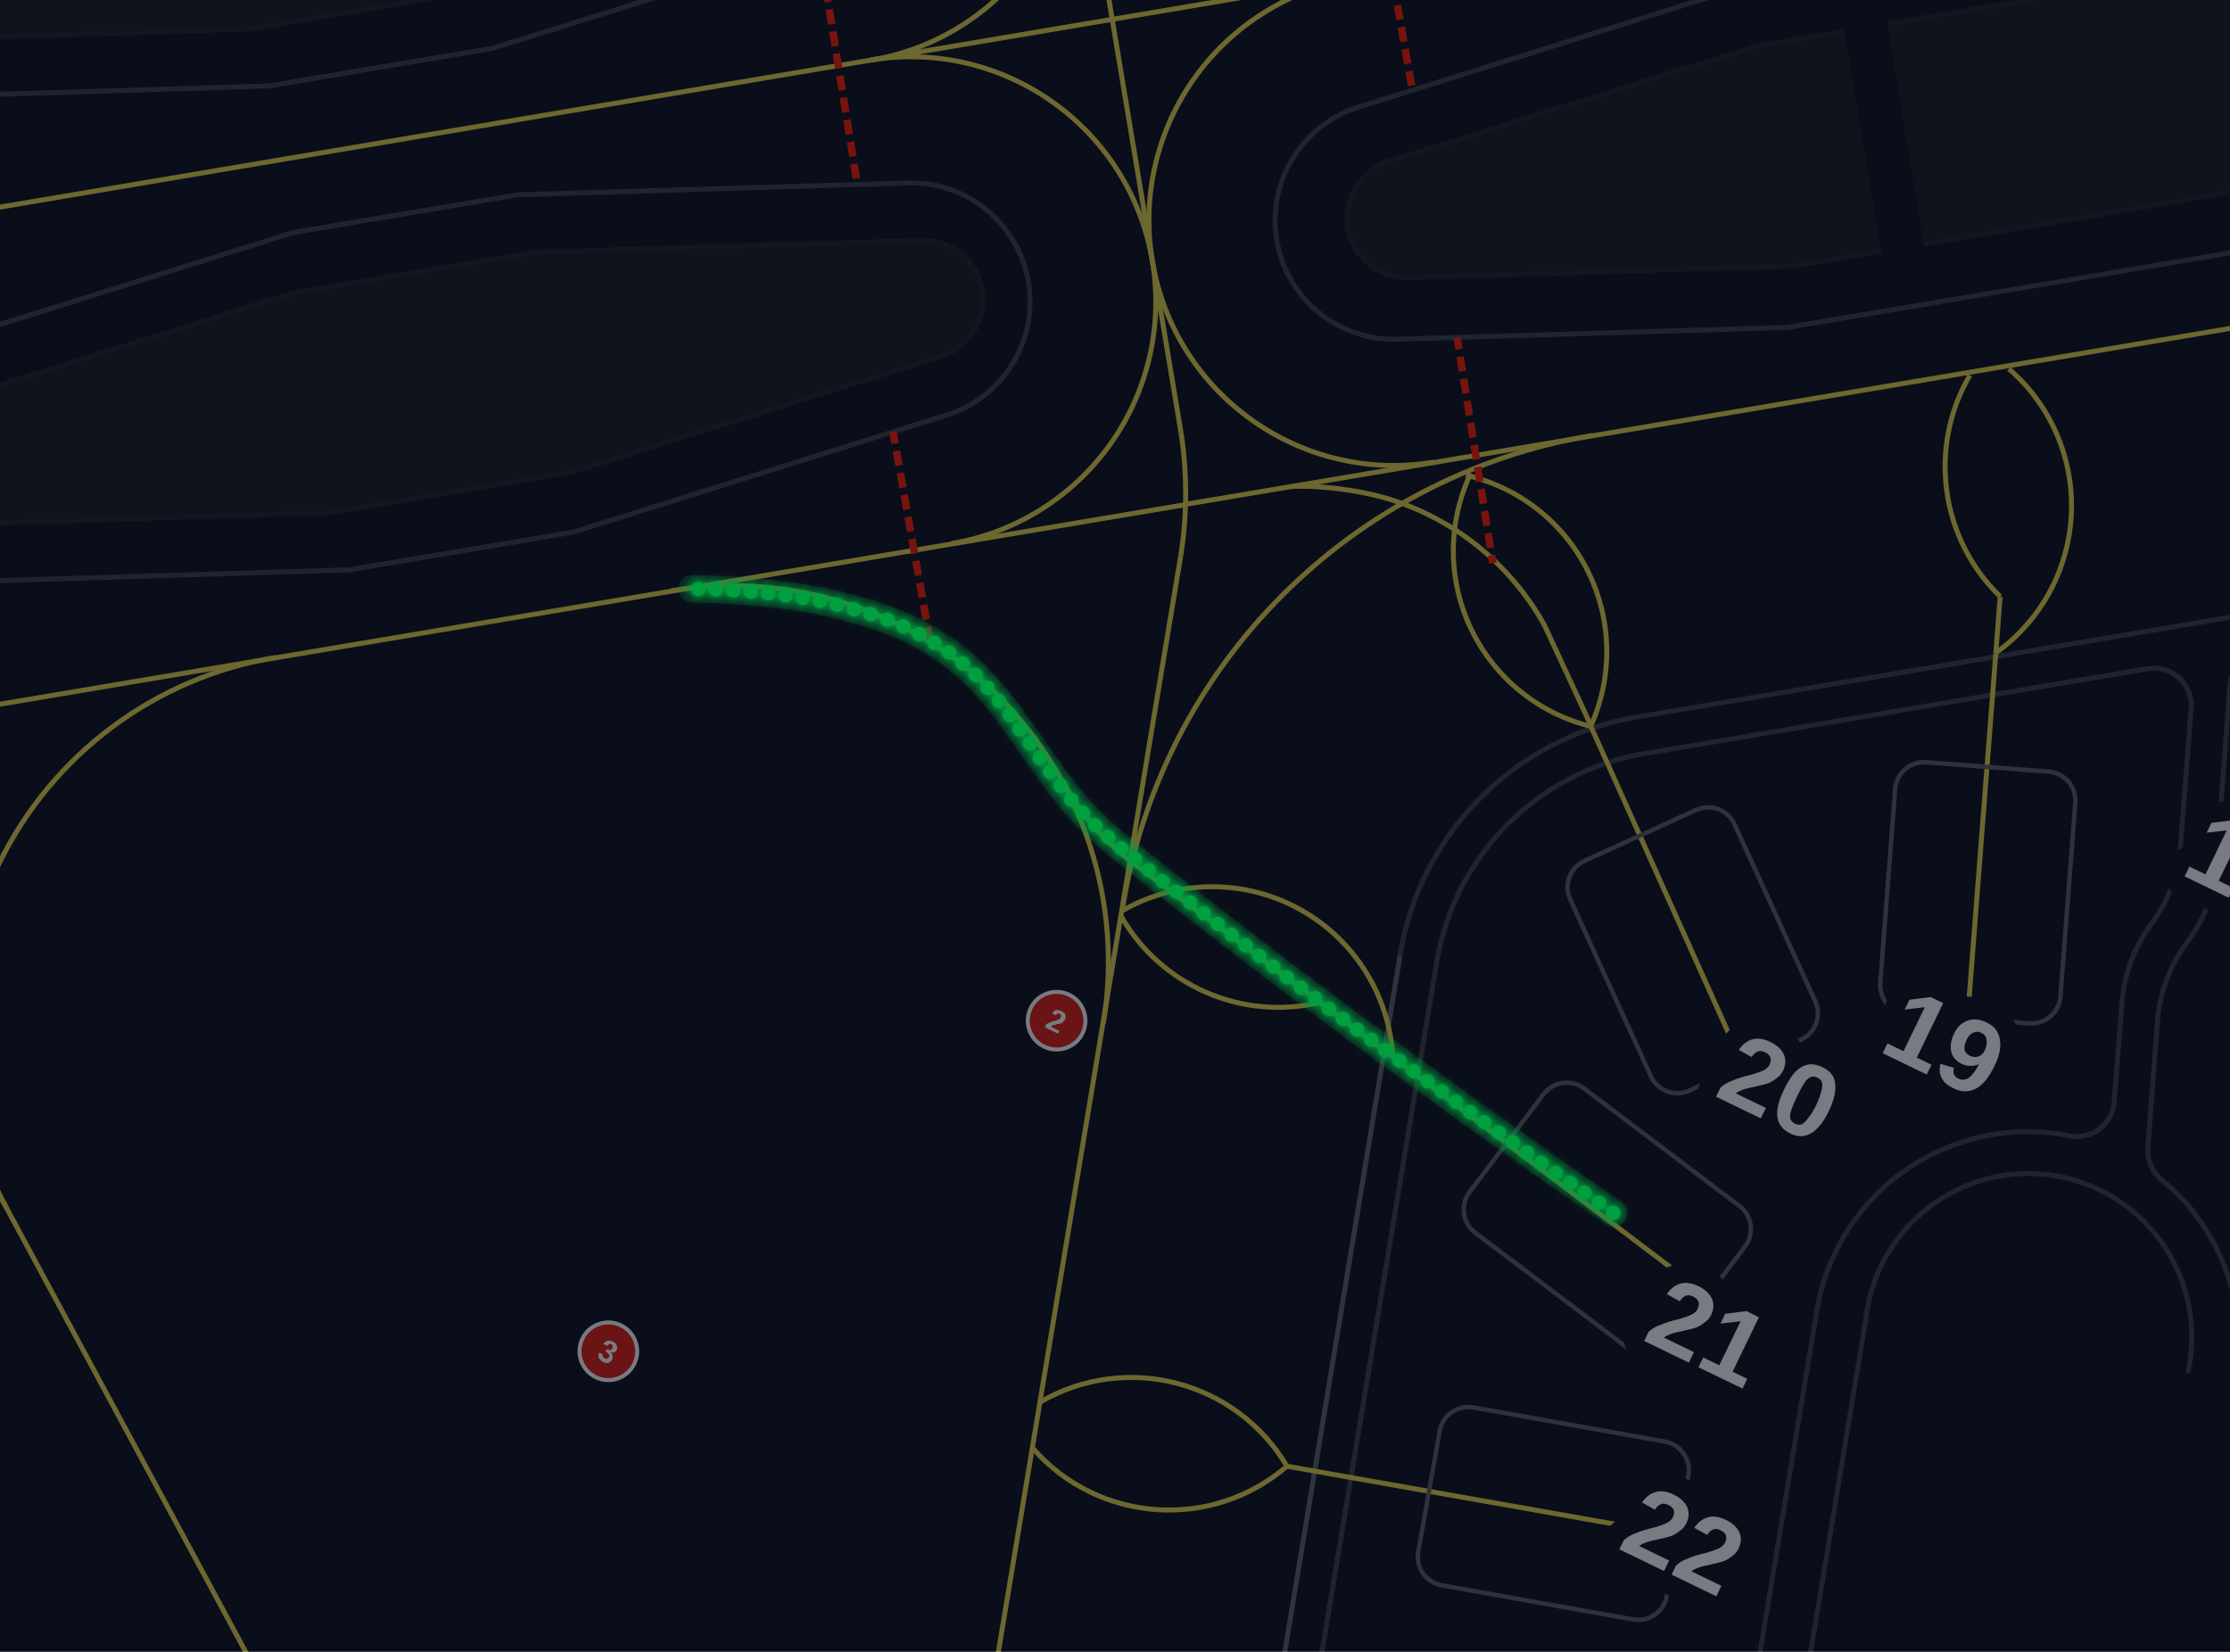
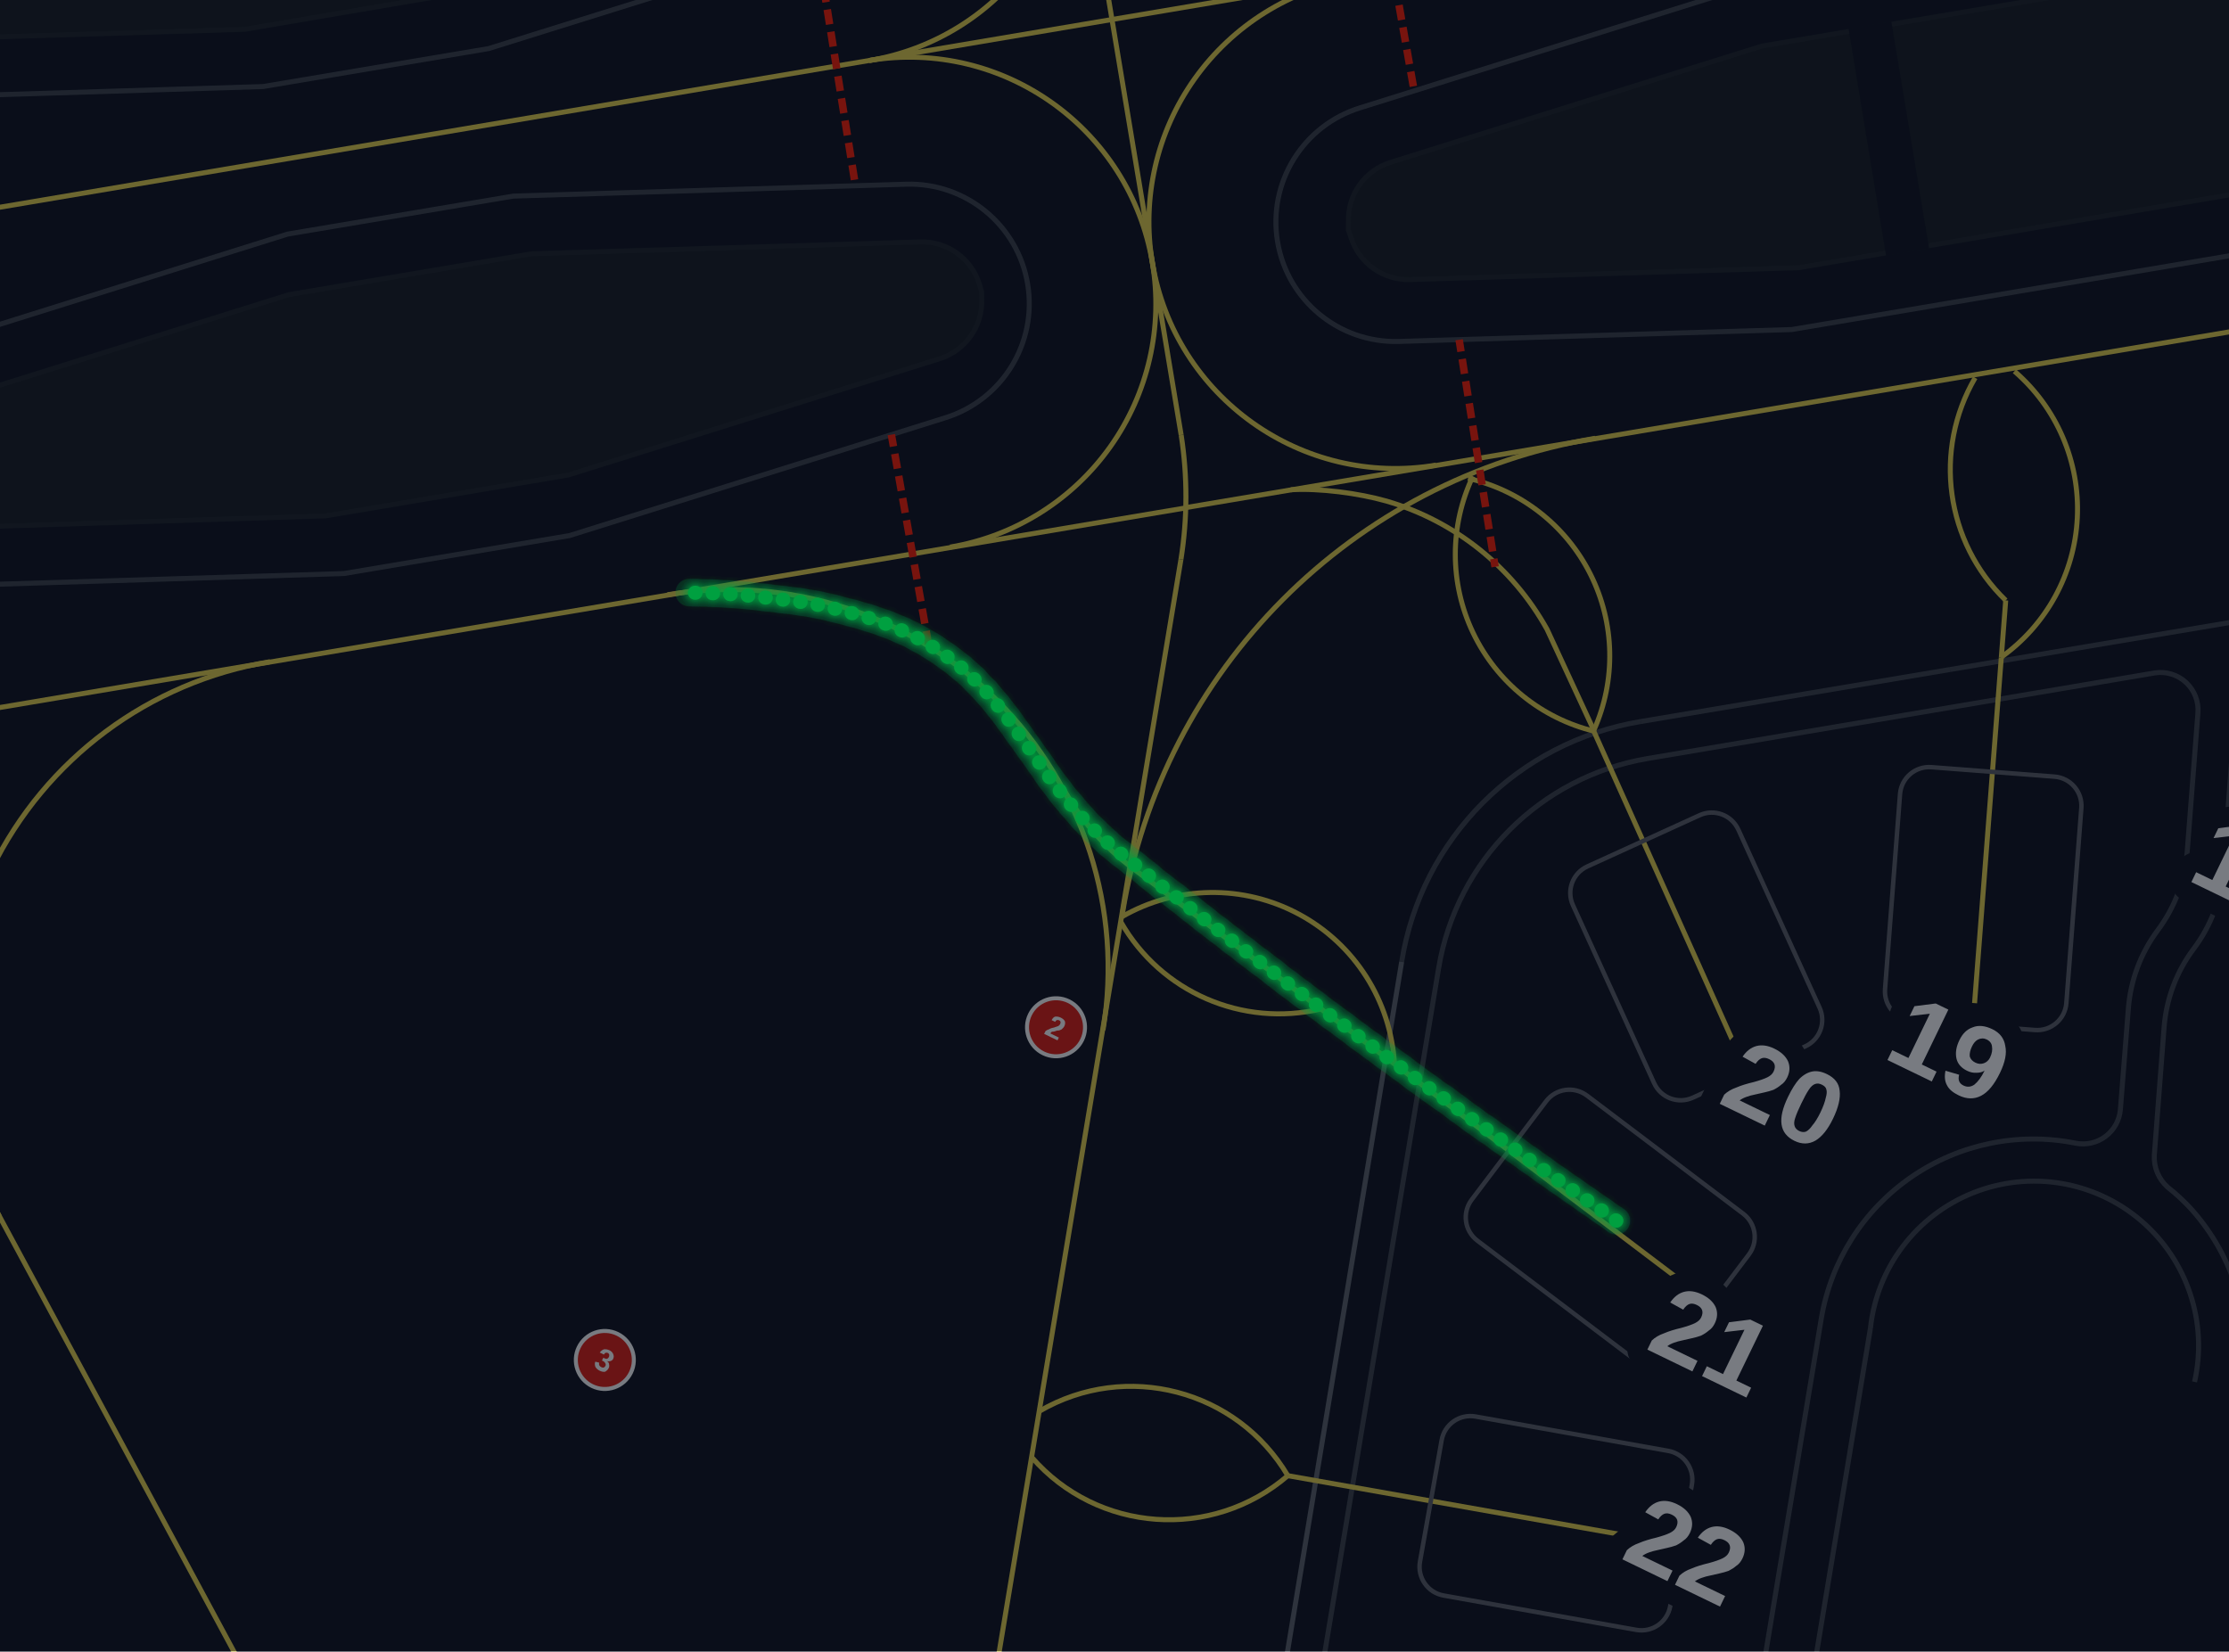
- <svg xmlns="http://www.w3.org/2000/svg" viewBox="798.80 874.49 44.88 33.24">
+ <svg xmlns="http://www.w3.org/2000/svg" viewBox="798.95 874.43 44.57 33.02">
  <defs>
    <filter id="gl" x="-30%" y="-30%" width="160%" height="160%">
      <feGaussianBlur stdDeviation="0.10" result="b" />
      <feMerge>
        <feMergeNode in="b" />
        <feMergeNode in="b" />
        <feMergeNode in="SourceGraphic" />
      </feMerge>
    </filter>
  </defs>
-   <rect x="798.80" y="874.49" width="44.88" height="33.24" fill="#0a0e1a" />
-   <g opacity="0.45" transform="rotate(25.84 826.030 894.117)">
+   <rect x="798.95" y="874.43" width="44.57" height="33.02" fill="#0a0e1a" />
+   <g opacity="0.45" transform="rotate(25.84 826.159 894.089)">
    <g id="bgG">
      <defs id="defs40143">
        <clipPath id="clipPath24" clipPathUnits="userSpaceOnUse" />
      </defs>
      <path id="rect1" fill="#0a0e1a" d="M0 0h2000v1380H0Z" style="display:inline;fill:#0a0e1a" />
      <g id="layer-runways" style="display:inline">
        <path id="polygon37508" d="m713.23 578.82 215.79 305.19-4.87 3.46-215.79-305.19z" data-class="pavement-runway" data-length-m="3750" data-runway="15R/33L" data-threshold-dxf="2047.431,3366.238 5797.431,3366.238" data-threshold-wgs84="37.4817860,126.4363272 37.4542217,126.4608470" style="stroke:none;fill:#111927;fill-opacity:.51" />
      </g>
      <g id="layer-green" style="display:inline">
        <path id="path37177" d="m807.47 891.85-4.01 2.85-6.89 3.61a1.2 1.2 0 0 1-1.43-.25l-.11-.12-.07-.14a1.2 1.2 0 0 1 .24-1.43l5.67-5.33 4.01-2.85 6.89-3.6a1.2 1.2 0 0 1 1.43.24l.11.12.07.14a1.2 1.2 0 0 1-.24 1.43z" data-class="green-zone" data-dxf-bulges="0.0000 0.0000 -0.3365 0.0000 0.0000 -0.3365 0.0000 0.0000 0.0000 -0.3365 0.0000 0.0000 -0.3365 0.0000" data-dxf-pts="5154.93,2353.47 5154.93,2304.01 5144.32,2226.56 5134.06,2216.30 5132.43,2216.08 5130.80,2216.30 5120.54,2226.56 5109.93,2304.01 5109.93,2353.47 5120.54,2430.92 5130.80,2441.18 5132.43,2441.40 5134.06,2441.18 5144.32,2430.92" data-handle="7A5AD" data-layer="계류장지역" style="fill:#13181e;stroke:#1a1f26;stroke-width:.1" />
        <path id="path37178" d="m797.76 886.65 4.01-2.86 5.68-5.33a1.2 1.2 0 0 0 .35-1.12 1.2 1.2 0 0 0-1.18-.04l-6.89 3.6-4.01 2.86-5.67 5.33a1.2 1.2 0 0 0-.35 1.12 1.2 1.2 0 0 0 1.17.04z" data-class="green-zone" data-dxf-bulges="0.0000 0.0000 0.2627 0.2627 0.0000 0.0000 0.0000 0.2627 0.2627 0.0000" data-dxf-pts="5055.93,2304.01 5055.93,2353.47 5045.32,2430.92 5038.18,2440.31 5031.04,2430.92 5020.43,2353.47 5020.43,2304.01 5031.04,2226.56 5038.18,2217.17 5045.32,2226.56" data-handle="7A5AE" data-layer="계류장지역" style="fill:#13181e;stroke:#1a1f26;stroke-width:.1" />
        <path id="path37257" d="m840.39 868.44-12.59 8.96-6.89 3.6a1.2 1.2 0 0 1-1.42-.24l-.12-.12-.07-.15a1.2 1.2 0 0 1 .24-1.43l5.67-5.33 12.59-8.95 6.9-3.6a1.2 1.2 0 0 1 1.42.24l.11.12.08.15a1.2 1.2 0 0 1-.24 1.42z" data-class="green-zone" data-dxf-bulges="0.0000 0.0000 -0.3365 0.0000 0.0000 -0.3365 0.0000 0.0000 0.0000 -0.3365 0.0000 0.0000 -0.3365 0.0000" data-dxf-pts="5154.93,2759.35 5154.93,2604.11 5144.32,2526.66 5134.06,2516.40 5132.43,2516.18 5130.80,2516.40 5120.54,2526.66 5109.93,2604.11 5109.93,2759.35 5120.54,2836.80 5130.80,2847.06 5132.43,2847.28 5134.06,2847.06 5144.32,2836.80" data-handle="7B10E" data-layer="계류장지역" style="fill:#13181e;stroke:#1a1f26;stroke-width:.1" />
        <path id="path998" d="m827.31 872.24-.61.43 2.59 3.67.61-.44z" style="fill:#0a0e1a;stroke:#0a0e1a;stroke-width:.12;stroke-dasharray:none;paint-order:stroke fill markers" />
      </g>
      <g id="layer-schm" style="display:inline">
        <path id="path1671" d="M828.92 886.94a5.8 5.8 0 0 0-2.21 6.41" data-class="schm" data-dxf-arc="5298.03,2557.95,58.50,180.00,251.10" data-handle="71D60" data-layer="SCHM" style="fill:none;stroke:#5a5f68;stroke-width:.1;stroke-opacity:.6" />
        <path id="line1672" d="m834.03 883.31-5.11 3.63" data-class="schm" data-dxf-p="5239.531,2620.903 5239.531,2557.948" data-handle="71D61" data-layer="SCHM" data-wgs="37.4544412,126.4503302 37.4541133,126.4497500" style="fill:none;stroke:#5a5f68;stroke-width:.1;stroke-opacity:.6" />
        <path id="line1673" d="m839.72 879.27-5.69 4.04" data-class="schm" data-dxf-p="5239.531,2691.024 5239.531,2620.903" data-handle="71D62" data-layer="SCHM" data-wgs="37.4548064,126.4509765 37.4544412,126.4503302" style="fill:none;stroke:#5a5f68;stroke-width:.1;stroke-opacity:.6" />
        <path id="path1673" d="M852.49 883.71a8.32 8.32 0 0 0-12.77-4.44" data-class="schm" data-dxf-arc="5323.03,2691.02,83.50,71.10,180.00" data-handle="71D63" data-layer="SCHM" style="fill:none;stroke:#5a5f68;stroke-width:.1;stroke-opacity:.6" />
        <path id="path1675" d="M845.57 893.69a4.3 4.3 0 0 0-2.49-2.77 4 4 0 0 0-.62-.19.8.8 0 0 1-.52-.46l-.94-2.39a3 3 0 0 1-.15-1.67 3 3 0 0 0-.15-1.67l-1.33-3.37a.75.75 0 0 1 .21-.84l.57-.45a7.6 7.6 0 0 1 7.33-.79" data-class="schm" data-dxf-bulges="0.2287 0.0376 -0.2450 0.0000 -0.1431 0.1431 0.0000 -0.3185 0.0000 -0.2602 0.0000" data-dxf-pts="5391.46,2655.44 5354.35,2650.97 5349.18,2647.09 5342.44,2645.45 5317.38,2651.61 5302.83,2660.05 5288.28,2668.49 5253.06,2677.16 5247.38,2683.72 5247.03,2691.02 5283.14,2755.72" data-handle="71D67" data-layer="SCHM" style="fill:none;stroke:#5a5f68;stroke-width:.1;stroke-opacity:.6" />
        <path id="path1676" d="M844.39 925.87a1.5 1.5 0 0 1-1.78-.52l-3.06-4.33a2.2 2.2 0 0 0-1.25-.87l-1.56-.42a3 3 0 0 1-2.09-2.05l-7.22-24.54a5.1 5.1 0 0 1 1.93-5.59l8.38-5.96a.75.75 0 0 1 1.13.34l1.02 2.6a3 3 0 0 1 .15 1.67 3 3 0 0 0 .16 1.67l.73 1.87a.75.75 0 0 1-.51 1 4.3 4.3 0 0 0-3.05 5.37l2.57 8.73" data-class="schm" data-dxf-bulges="-0.3493 0.0000 0.1748 0.0000 -0.2613 0.0000 -0.3206 0.0000 -0.4868 0.0000 -0.1431 0.1431 0.0000 -0.4520 0.0012 0.4256 0.0000 0.0000" data-dxf-pts="5647.77,2459.11 5633.16,2447.49 5579.94,2447.49 5565.58,2442.31 5553.04,2431.91 5524.17,2426.62 5281.51,2509.70 5247.03,2557.95 5247.03,2661.35 5256.32,2668.63 5283.51,2661.94 5298.06,2653.50 5312.62,2645.06 5332.22,2640.24 5337.42,2630.25 5337.42,2630.25 5363.60,2574.08 5449.92,2544.53" data-handle="71D68" data-layer="SCHM" style="fill:none;stroke:#5a5f68;stroke-width:.1;stroke-opacity:.6" />
        <path id="path1677" d="M839.94 904.84a1.7 1.7 0 0 0 .69.95" data-class="schm" data-dxf-arc="5455.59,2561.08,17.50,251.10,290.62" data-handle="71D69" data-layer="SCHM" style="fill:none;stroke:#5a5f68;stroke-width:.1;stroke-opacity:.6" />
        <path id="path1678" d="M841.33 906.75a1.7 1.7 0 0 0-.7-.96" data-class="schm" data-dxf-arc="5467.91,2528.32,17.50,71.10,110.62" data-handle="71D6A" data-layer="SCHM" style="fill:none;stroke:#5a5f68;stroke-width:.1;stroke-opacity:.6" />
        <path id="path2109" d="m798.9 880.03-3.73 2.65-5.73 5.39a2.4 2.4 0 0 0-.63 2.5 1 1 0 0 0 .25.36 2.4 2.4 0 0 0 2.57.23l6.96-3.64 3.73-2.65 5.74-5.39a2.4 2.4 0 0 0 .63-2.5 1 1 0 0 0-.26-.36 2.4 2.4 0 0 0-2.56-.23z" data-class="shoulder" data-dxf-bulges="0.0000 0.0000 0.2932 0.1480 0.2932 0.0000 0.0000 0.0000 0.2932 0.1480 0.2932 0.0000" data-dxf-pts="5008.43,2351.74 5008.43,2305.74 5019.15,2227.48 5035.98,2207.77 5040.38,2207.77 5057.21,2227.48 5067.93,2305.74 5067.93,2351.74 5057.21,2430.00 5040.38,2449.71 5035.98,2449.71 5019.15,2430.00" data-handle="71FEE" data-layer="SCHM" style="fill:none;stroke:#5a5f68;stroke-width:.1;stroke-opacity:.6" />
        <path id="path2110" d="m797.33 899.22 6.96-3.64 3.73-2.65 5.73-5.39a2.39 2.39 0 0 0-2.73-3.87l-6.97 3.64-3.73 2.65-5.73 5.39a2.39 2.39 0 0 0 2.74 3.87z" data-class="shoulder" data-dxf-bulges="0.0000 0.0000 0.0000 0.8723 0.0000 0.0000 0.0000 0.8723" data-dxf-pts="5156.21,2227.48 5166.93,2305.74 5166.93,2351.74 5156.21,2430.00 5108.65,2430.00 5097.93,2351.74 5097.93,2305.74 5108.65,2227.48" data-handle="71FEF" data-layer="SCHM" style="fill:none;stroke:#5a5f68;stroke-width:.1;stroke-opacity:.6" />
        <path id="path2116" d="m846.85 864.01-5.73 5.39-12.9 9.17-6.97 3.64a2.39 2.39 0 0 1-2.73-3.87l5.73-5.39 12.9-9.17 6.96-3.64a2.39 2.39 0 0 1 2.74 3.87z" data-class="shoulder" data-dxf-bulges="0.0000 0.0000 0.0000 -0.8723 0.0000 0.0000 0.0000 -0.8723" data-dxf-pts="5156.21,2838.00 5166.93,2759.74 5166.93,2600.74 5156.21,2522.48 5108.65,2522.48 5097.93,2600.74 5097.93,2759.74 5108.65,2838.00" data-handle="71FF6" data-layer="SCHM" style="fill:none;stroke:#5a5f68;stroke-width:.1;stroke-opacity:.6" />
        <path id="line6307" d="m841.16 905.43-2.82-9.57" data-class="schm" data-dxf-p="5461.812,2551.141 5367.211,2583.530" data-handle="731C3" data-layer="SCHM" data-wgs="37.4524440,126.4511403 37.4533080,126.4508204" style="fill:none;stroke:#5a5f68;stroke-width:.1;stroke-opacity:.6" />
        <path id="path6311" d="M844.64 894a3.29 3.29 0 1 0-6.3 1.86" data-class="schm" data-dxf-arc="5377.90,2614.75,33.00,71.10,251.10" data-handle="731C8" data-layer="SCHM" style="fill:none;stroke:#5a5f68;stroke-width:.1;stroke-opacity:.6" />
        <path id="path31995" d="m834.99 826.7-4.41 3.14a1.5 1.5 0 0 0-.36 2.08l7.56 10.69a2.24 2.24 0 0 1-.53 3.13l-19.82 14.09a2.13 2.13 0 0 1-3.13-.54l-2.84-4.03a1.5 1.5 0 0 0-2.08-.35l-39.34 27.97a1.5 1.5 0 0 0-.35 2.08l2.84 4.03a2.02 2.02 0 0 1-.53 3.13l-20.98 14.92a2.24 2.24 0 0 1-3.12-.53l-6.18-8.75a1.5 1.5 0 0 0-2.08-.36l-5.07 3.61" data-class="schm" data-dxf-bulges="0.0000 0.4142 0.0000 -0.4142 0.0000 -0.4458 0.0000 0.4142 0.0000 0.4142 0.0000 -0.4844 0.0000 -0.4142 0.0000 0.4142 0.0000 0.0000" data-dxf-pts="4782.17,2957.16 4782.17,2902.74 4797.17,2887.74 4928.43,2887.74 4950.93,2865.24 4950.93,2620.90 4928.43,2598.38 4878.93,2598.38 4863.93,2583.38 4863.93,2098.40 4878.93,2083.40 4928.43,2083.40 4950.93,2060.90 4950.93,1802.24 4928.43,1779.74 4820.93,1779.74 4805.93,1764.74 4805.93,1702.24" data-handle="79C55" data-layer="SCHM" style="fill:none;stroke:#5a5f68;stroke-width:.1;stroke-opacity:.6;display:inline" />
        <path id="path31996" d="m733.99 900.19 5.07-3.6a1.5 1.5 0 0 0 .36-2.09l-3.31-4.68a2.24 2.24 0 0 1 .53-3.13l86.22-61.3a2.24 2.24 0 0 1 3.12.53l1.94 2.75a1.5 1.5 0 0 0 2.08.35l4.42-3.14" data-class="schm" data-dxf-bulges="0.0000 0.4142 0.0000 -0.4142 0.0000 -0.4142 0.0000 0.4142 0.0000 0.0000" data-dxf-pts="4795.93,1702.24 4795.93,1764.74 4780.93,1779.74 4723.43,1779.74 4700.93,1802.24 4700.93,2865.24 4723.43,2887.74 4757.17,2887.74 4772.17,2902.74 4772.17,2957.16" data-handle="79C56" data-layer="SCHM" style="fill:none;stroke:#5a5f68;stroke-width:.1;stroke-opacity:.6" />
        <path id="path32000" d="m774.03 871.73-31.93 22.69a1.5 1.5 0 0 1-2.07-.35l-3.31-4.68a1.5 1.5 0 0 1 .35-2.09l86.22-61.3a1.5 1.5 0 0 1 2.08.35l5.99 8.47a1.5 1.5 0 0 1-.36 2.08l-3.34 2.38a2.3 2.3 0 0 1-2.91-.21 3.4 3.4 0 0 0-4.31-.34l-5.6 3.98a2 2 0 0 1-.47.22l-1.28.35a3 3 0 0 0-.78.37l-2.88 2.05a3 3 0 0 0-.61.62l-.76 1.1a2 2 0 0 1-.36.37l-12.11 8.6a3 3 0 0 1-.79.4l-3.65 1.2a5 5 0 0 0-1.33.67l-1.36.97a77 77 0 0 0-9.03 6.42l-1.36.97a5 5 0 0 0-1.07 1.03l-2.33 3.06a3 3 0 0 1-.64.62" data-class="schm" data-dxf-bulges="0.0000 -0.4142 0.0000 -0.4142 0.0000 -0.4142 0.0000 -0.4142 0.0000 -0.3600 0.3616 0.0000 -0.0875 0.0000 0.0875 0.0000 0.0875 0.0000 -0.0875 0.0000 -0.0752 0.0000 0.0752 0.0000 0.0359 0.0000 0.0752 0.0000 -0.0752 0.0000" data-dxf-pts="4795.93,2195.79 4795.93,1802.24 4780.93,1787.24 4723.43,1787.24 4708.43,1802.24 4708.43,2865.24 4723.43,2880.24 4827.43,2880.24 4842.43,2865.24 4842.43,2823.96 4823.74,2801.37 4795.93,2767.94 4795.93,2698.99 4795.03,2693.86 4790.44,2681.26 4788.93,2672.71 4788.93,2637.17 4790.44,2628.62 4795.03,2616.02 4795.93,2610.89 4795.93,2461.69 4794.59,2452.81 4783.17,2415.96 4780.93,2401.16 4780.93,2384.44 4780.93,2273.04 4780.93,2256.32 4783.17,2241.52 4794.59,2204.67 4795.93,2195.79" data-handle="79C5B" data-layer="SCHM" style="fill:none;stroke:#5a5f68;stroke-width:.1;stroke-opacity:.6" />
        <path id="line37154" d="m798.51 913.41 22 15.87c.33.24.93.08 1.22-.18a56 56 0 0 1 5.76-4.68 59 59 0 0 1 6.44-4.03c.48-.24.52-.79.4-1.22l-7.62-25.82" style="baseline-shift:baseline;display:inline;overflow:visible;opacity:1;fill:none;fill-opacity:.6;stroke:#5a5f68;stroke-width:.1;stroke-dasharray:none;stop-color:#000;stop-opacity:1" />
      </g>
      <g id="layer-centerlines" style="display:inline">
        <path id="line37520" d="m650.53 547.41 247.85 350.5Z" style="baseline-shift:baseline;display:inline;overflow:visible;opacity:1;fill:none;stroke:#e6d24c;stroke-width:.1;stroke-dasharray:none;stroke-opacity:1;stop-color:#000;stop-opacity:1" />
        <g id="g1053">
          <path id="path1031" d="m813.29 878.91 33.1-23.53" style="display:inline;stroke:#e6d24c;stroke-width:.1;stroke-dasharray:none" />
          <path id="path1030" d="m789.36 895.93 23.93-17.02" style="display:inline;stroke:#e6d24c;stroke-width:.1;stroke-dasharray:none" />
        </g>
        <g id="g1059">
          <path id="path1057" d="m804.12 874.48-15.9 11.3" style="display:inline;stroke:#e6d24c;stroke-width:.1;stroke-dasharray:none" />
        </g>
        <g id="g996">
          <path id="path42" d="m818.86 887.06 33.21-23.6" style="display:inline;stroke:#e6d24c;stroke-width:.1;stroke-dasharray:none" />
          <path id="path41" d="m795.17 903.9 23.7-16.84" style="display:inline;stroke:#e6d24c;stroke-width:.1;stroke-dasharray:none" />
        </g>
        <g id="g6" style="display:inline">
          <path id="path37639" d="M821.93 897.18a7.57 7.57 0 0 0-11.63-4.04" data-class="centerline-twy" data-dxf-arc="5257.93,2369.26,76.00,71.10,180.00" data-handle="70D6B" data-layer="항공기동선" style="fill:none;stroke:#e6d24c;stroke-width:.1" />
          <path id="path37642" d="M814.97 889.82a4.93 4.93 0 0 0 1.16-6.88" data-class="centerline-twy" data-dxf-arc="5132.43,2426.73,49.50,0.00,90.00" data-handle="70D6F" data-layer="항공기동선" style="fill:none;stroke:#e6d24c;stroke-width:.1" />
          <path id="path37643" d="M816.13 882.94a4.93 4.93 0 0 0 6.87 1.17" data-class="centerline-twy" data-dxf-arc="5132.43,2525.73,49.50,270.00,0.00" data-handle="70D70" data-layer="항공기동선" style="fill:none;stroke:#e6d24c;stroke-width:.1" />
          <path id="path37645" d="M825.63 882.24a11.5 11.5 0 0 0-4.37 12.66" data-class="centerline-twy" data-dxf-arc="5297.43,2558.15,115.50,180.00,251.10" data-handle="70D72" data-layer="항공기동선" style="fill:none;stroke:#e6d24c;stroke-width:.1" />
        </g>
        <g id="g4" style="display:inline">
          <path id="path37640" d="M817.3 876.06a4.93 4.93 0 0 0-1.17 6.88" data-class="centerline-twy" data-dxf-arc="5132.43,2525.73,49.50,180.00,270.00" data-handle="70D6C" data-layer="항공기동선" style="fill:none;stroke:#e6d24c;stroke-width:.1" />
          <path id="path37641" d="M816.13 882.94a4.93 4.93 0 0 0-6.86-1.17" data-class="centerline-twy" data-dxf-arc="5132.43,2426.73,49.50,90.00,180.00" data-handle="70D6D" data-layer="항공기동선" style="fill:none;stroke:#e6d24c;stroke-width:.1" />
          <path id="path37646" d="M810.44 874.88a4.93 4.93 0 0 0 6.86 1.18" data-class="centerline-twy" data-dxf-arc="5033.43,2525.73,49.50,270.00,0.00" data-handle="70D73" data-layer="항공기동선" style="fill:none;stroke:#e6d24c;stroke-width:.1" />
          <path id="path37647" d="M809.27 881.77a4.93 4.93 0 0 0 1.17-6.89" data-class="centerline-twy" data-dxf-arc="5033.43,2426.73,49.50,0.00,90.00" data-handle="70D74" data-layer="항공기동선" style="fill:none;stroke:#e6d24c;stroke-width:.1" />
        </g>
        <g id="g5" style="display:inline">
          <path id="path37648" d="M812.15 868.77a4.93 4.93 0 0 0-1.17 6.89" data-class="centerline-twy" data-dxf-arc="5042.93,2525.73,49.50,180.00,270.00" data-handle="70D75" data-layer="항공기동선" style="fill:none;stroke:#e6d24c;stroke-width:.1" />
          <path id="path37649" d="M810.98 875.66a4.93 4.93 0 0 0-6.86-1.18" data-class="centerline-twy" data-dxf-arc="5042.93,2426.73,49.50,90.00,180.00" data-handle="70D76" data-layer="항공기동선" style="fill:none;stroke:#e6d24c;stroke-width:.1;display:inline" />
        </g>
        <g id="g9" style="display:inline">
          <path id="path37655" d="M803.73 897.81a7.57 7.57 0 0 0-.04 12.34" data-class="centerline-twy" data-dxf-arc="5257.93,2288.20,76.00,180.00,288.90" data-handle="70D7D" data-layer="항공기동선" style="fill:none;stroke:#e6d24c;stroke-width:.1" />
        </g>
        <g id="g7" style="display:inline">
          <path id="line37641" d="m818.15 885.79-7.17-10.13" data-class="centerline-twy" data-dxf-p="5167.462,2476.230 5042.929,2476.230" data-handle="70D6E" data-layer="항공기동선" data-wgs="37.4542174,126.4485257 37.4551328,126.4477115" style="fill:none;stroke:#e6d24c;stroke-width:.1" />
          <path id="path37644" d="M819.23 888.03a8 8 0 0 0-1.08-2.24" data-class="centerline-twy" data-dxf-arc="5167.46,2400.23,76.00,71.10,90.00" data-handle="70D71" data-layer="항공기동선" style="fill:none;stroke:#e6d24c;stroke-width:.1" />
          <path id="line37658" d="m819.23 888.03 7.57 25.73" data-class="centerline-twy" data-dxf-p="5192.080,2472.133 5446.491,2385.028" data-handle="70D81" data-layer="항공기동선" data-wgs="37.4540152,126.4486488 37.4516914,126.4495092" style="fill:none;stroke:#e6d24c;stroke-width:.1" />
        </g>
        <g id="g8" style="display:inline">
          <path id="line37659" d="m795.97 904.57 21.7 15.68" data-class="centerline-twy" data-dxf-p="5192.080,2185.328 5446.491,2272.432" data-handle="70D82" data-layer="항공기동선" data-wgs="37.4525213,126.4460055 37.4511050,126.4484714" style="fill:none;stroke:#e6d24c;stroke-width:.1" />
        </g>
        <g id="g14" style="display:inline">
          <path id="path37611" d="M857.9 882.04a14 14 0 0 0-21.48-7.47" data-class="centerline-twy" data-dxf-arc="5322.43,2691.22,140.50,71.10,180.00" data-handle="70D4A" data-layer="항공기동선" style="fill:none;stroke:#e6d24c;stroke-width:.1" />
        </g>
        <g id="g108" style="display:inline" />
        <g id="g121" style="display:inline">
          <path id="path38146" d="M803.44 875.05a3.64 3.64 0 0 0-3.34-3.91" data-class="centerline-twy" data-dxf-arc="4970.78,2389.75,36.50,50.25,140.25" data-handle="70FE7" data-layer="항공기동선" style="fill:none;stroke:#e6d24c;stroke-width:.1" />
        </g>
        <g id="g877" style="display:inline">
          <g id="g51" style="display:inline" />
          <g id="g40" style="display:inline">
            <path id="path893" d="m834.85 882.65-.42-1.07" style="baseline-shift:baseline;display:inline;overflow:visible;opacity:1;fill:none;stroke:#e6d24c;stroke-width:.1;stroke-dasharray:none;stroke-opacity:1;stop-color:#000;stop-opacity:1" />
            <path id="line38088" d="m837.38 889.1-2.53-6.45" style="baseline-shift:baseline;display:inline;overflow:visible;opacity:1;fill:none;stroke:#e6d24c;stroke-width:.1;stroke-dasharray:none;stroke-opacity:1;stop-color:#000;stop-opacity:1" />
            <path id="path38106" d="M831.94 877.84a3.64 3.64 0 0 0 2.49 3.74" data-class="centerline-twy" data-dxf-arc="5205.96,2663.53,36.50,230.25,306.65" data-handle="70FAD" data-layer="항공기동선" style="fill:none;stroke:#e6d24c;stroke-width:.1" />
            <path id="path38107" d="M834.84 882.65a3.64 3.64 0 0 0-2.25-5.27" data-class="centerline-twy" data-dxf-arc="5205.96,2615.45,36.50,25.92,129.75" data-handle="70FAE" data-layer="항공기동선" style="fill:none;stroke:#e6d24c;stroke-width:.1" />
          </g>
          <g id="g41" style="display:inline">
            <path id="path38108" d="M823.76 883.99a3.64 3.64 0 0 0 4.41 3.53" data-class="centerline-twy" data-dxf-arc="5206.22,2562.67,36.50,235.21,337.10" data-handle="70FAF" data-layer="항공기동선" style="fill:none;stroke:#e6d24c;stroke-width:.1" />
            <path id="path38109" d="M828.15 887.5a3.64 3.64 0 0 0-4.46-3.43" data-class="centerline-twy" data-dxf-arc="5219.43,2517.90,36.50,56.60,157.84" data-handle="70FB0" data-layer="항공기동선" style="fill:none;stroke:#e6d24c;stroke-width:.1;display:inline" />
            <path id="path896" d="m828.14 887.5-1.71-1.4a5.4 5.4 0 0 0-4.01-.91c-.57.1-1.32.35-1.82.63" style="fill:none;stroke:#e6d24c;stroke-width:.1;stroke-dasharray:none;stroke-opacity:1" />
            <path id="path895" d="m833.54 892.04-5.4-4.53" style="fill:none;stroke:#e6d24c;stroke-width:.1;stroke-dasharray:none;stroke-opacity:1" />
          </g>
          <g id="g42" style="display:inline">
            <path id="path38088" d="M827.47 895.25a3.64 3.64 0 0 0-6.19-.27" data-class="centerline-twy" data-dxf-arc="5294.91,2461.60,36.50,83.52,200.85" data-handle="70F97" data-layer="항공기동선" style="fill:none;stroke:#e6d24c;stroke-width:.1" />
            <path id="path38185" d="M821.31 895.08a3.64 3.64 0 0 0 4.36-.18" data-class="centerline-twy" data-dxf-arc="5249.30,2482.54,36.50,290.05,4.02" data-handle="7101E" data-layer="항공기동선" style="fill:none;stroke:#e6d24c;stroke-width:.1" />
            <path id="path898" d="M819.07 893.15a5 5 0 0 0 1.99.86l6.41 1.24" style="baseline-shift:baseline;display:inline;overflow:visible;opacity:1;fill:none;stroke:#e6d24c;stroke-width:.1;stroke-dasharray:none;stroke-opacity:1;stop-color:#000;stop-opacity:1" />
            <path id="path897" d="m827.47 895.25 7.31 1.46" style="baseline-shift:baseline;display:inline;overflow:visible;opacity:1;fill:none;stroke:#e6d24c;stroke-width:.1;stroke-dasharray:none;stroke-opacity:1;stop-color:#000;stop-opacity:1" />
          </g>
          <g id="g44" style="display:inline">
            <path id="line38085" d="m838.53 908.44-7.34 2.12" style="baseline-shift:baseline;display:inline;overflow:visible;opacity:1;fill:none;stroke:#e6d24c;stroke-width:.1;stroke-dasharray:none;stroke-opacity:1;stop-color:#000;stop-opacity:1" />
          </g>
          <g id="g43" style="display:inline">
            <path id="path38077" d="M829.14 903.59a3.64 3.64 0 0 0-5.03 1" data-class="centerline-twy" data-dxf-arc="5389.90,2429.07,36.50,110.91,200.84" data-handle="70F83" data-layer="항공기동선" style="fill:none;stroke:#e6d24c;stroke-width:.1" />
            <path id="path38085" d="M824.37 905.49a3.64 3.64 0 0 0 4.77-1.9" data-class="centerline-twy" data-dxf-arc="5345.74,2444.19,36.50,301.36,31.41" data-handle="70F91" data-layer="항공기동선" style="fill:none;stroke:#e6d24c;stroke-width:.1" />
            <path id="line38208" d="m836.34 901.55-7.2 2.04" style="baseline-shift:baseline;display:inline;overflow:visible;opacity:1;fill:none;stroke:#e6d24c;stroke-width:.1;stroke-dasharray:none;stroke-opacity:1;stop-color:#000;stop-opacity:1" />
          </g>
        </g>
        <g id="g1062" style="display:inline" />
        <g id="g1066" style="display:inline" />
        <path id="line38839" d="m698.93 596.87 224.76 317.89Z" style="baseline-shift:baseline;display:inline;overflow:visible;opacity:1;fill:none;stroke:#e6d24c;stroke-width:.1;stroke-dasharray:none;stroke-opacity:1;stop-color:#000;stop-opacity:1" />
        <path id="line38986" d="m716.91 479.56 280.6 396.86Z" style="baseline-shift:baseline;display:inline;overflow:visible;opacity:1;fill:none;stroke:#e6d24c;stroke-width:.1;stroke-dasharray:none;stroke-opacity:1;stop-color:#000;stop-opacity:1" />
        <g id="g316" style="display:inline" />
      </g>
      <g id="g1004">
        <path id="path1145" d="m759.97 932.32-3.78-5.34" style="opacity:1;fill:none;fill-opacity:1;stroke:#ff1a00;stroke-width:.222;stroke-miterlimit:4;stroke-dasharray:.444,.222;stroke-dashoffset:.089;stroke-opacity:1" transform="translate(291.951 247.446)scale(.67509)" />
        <path id="path1146" d="m763.43 937.23 4.12 5.9" style="opacity:1;fill:none;fill-opacity:1;stroke:#ff1a00;stroke-width:.222;stroke-miterlimit:4;stroke-dasharray:.444,.222;stroke-dashoffset:.089;stroke-opacity:1" transform="translate(291.951 247.446)scale(.67509)" />
        <path id="path1147" d="m771.72 949.3 3.69 5.1" style="opacity:1;fill:none;fill-opacity:1;stroke:#ff1a00;stroke-width:.222;stroke-miterlimit:4;stroke-dasharray:.444,.222;stroke-dashoffset:.089;stroke-opacity:1" transform="translate(291.951 247.446)scale(.67509)" />
        <path id="path1148" d="m785.63 939.44 3.89 5.59" style="opacity:1;fill:none;fill-opacity:1;stroke:#ff1a00;stroke-width:.222;stroke-miterlimit:4;stroke-dasharray:.444,.222;stroke-dashoffset:.089;stroke-opacity:1" transform="translate(291.951 247.446)scale(.67509)" />
        <path id="path1149" d="m777.03 927.59 4.19 5.8" style="opacity:1;fill:none;fill-opacity:1;stroke:#ff1a00;stroke-width:.222;stroke-miterlimit:4;stroke-dasharray:.444,.222;stroke-dashoffset:.089;stroke-opacity:1" transform="translate(291.951 247.446)scale(.67509)" />
      </g>
      <g id="g927" style="display:inline;stroke:#5b5e67">
        <rect id="rect340-5-9-6-8-9-3-8-2-7-8-5-4-7-0-8-5-9-2-6-7-1-1-2" width="3.636" height="5.082" x="452.539" y="1129.061" ry=".584" style="display:inline;fill:none;stroke:#5b5e67;stroke-width:.089;stroke-linecap:round;stroke-linejoin:round;stroke-miterlimit:5;stroke-dasharray:none;stroke-dashoffset:0;paint-order:stroke fill markers" transform="rotate(-21.445)" />
        <rect id="rect340-5-9-6-8-9-3-8-2-7-8-5-4-7-0-8-5-9-2-6-7-1-1-2-7" width="3.636" height="5.082" x="-156.987" y="1206.346" ry=".584" style="display:inline;fill:none;stroke:#5b5e67;stroke-width:.089;stroke-linecap:round;stroke-linejoin:round;stroke-miterlimit:5;stroke-dasharray:none;stroke-dashoffset:0;paint-order:stroke fill markers" transform="rotate(-50.362)" />
        <rect id="rect340-5-9-6-8-9-3-8-2-7-8-5-4-7-0-8-5-9-2-6-7-1-1-2-7-9" width="3.636" height="5.082" x="-718.315" y="989.182" ry=".584" style="display:inline;fill:none;stroke:#5b5e67;stroke-width:.089;stroke-linecap:round;stroke-linejoin:round;stroke-miterlimit:5;stroke-dasharray:none;stroke-dashoffset:0;paint-order:stroke fill markers" transform="rotate(-78.743)" />
        <rect id="rect340-5-9-6-8-9-3-8-2-7-8-5-4-7-0-8-5-9-2-6-7-1-1-2-7-9-8" width="3.636" height="5.082" x="-1096.327" y="556.063" ry=".584" style="display:inline;fill:none;stroke:#5b5e67;stroke-width:.089;stroke-linecap:round;stroke-linejoin:round;stroke-miterlimit:5;stroke-dasharray:none;stroke-dashoffset:0;paint-order:stroke fill markers" transform="rotate(-105.728)" />
        <rect id="rect340-5-9-6-8-9-3-8-2-7-8-5-4-7-0-8-5-9-2-6-7-1-1-2-7-9-8-4" width="3.636" height="5.082" x="-1103.577" y="556.12" ry=".584" style="display:inline;fill:none;stroke:#5b5e67;stroke-width:.089;stroke-linecap:round;stroke-linejoin:round;stroke-miterlimit:5;stroke-dasharray:none;stroke-dashoffset:0;paint-order:stroke fill markers" transform="rotate(-105.728)" />
      </g>
      <g id="g961" style="display:inline;stroke:#5b5e67" />
      <g id="g1052" />
      <g id="layer-stand-labels" style="font-family:Arial,Helvetica,sans-serif;font-weight:700;text-anchor:middle">
        <text x="841.27" y="885.03" style="fill:none;stroke:#0a0e1a;stroke-width:.8;stroke-linejoin:round;font-size:2.1px" id="lbl-18-h">18</text>
        <text x="841.27" y="885.03" style="fill:#ffffff;stroke:none;font-size:2.1px" id="lbl-18">18</text>
        <text x="837.35" y="890.88" style="fill:none;stroke:#0a0e1a;stroke-width:.8;stroke-linejoin:round;font-size:2.1px" id="lbl-19-h">19</text>
        <text x="837.35" y="890.88" style="fill:#ffffff;stroke:none;font-size:2.1px" id="lbl-19">19</text>
        <text x="834.76" y="893.13" style="fill:none;stroke:#0a0e1a;stroke-width:.8;stroke-linejoin:round;font-size:2.1px" id="lbl-20-h">20</text>
        <text x="834.76" y="893.13" style="fill:#ffffff;stroke:none;font-size:2.1px" id="lbl-20">20</text>
        <text x="835.60" y="898.19" style="fill:none;stroke:#0a0e1a;stroke-width:.8;stroke-linejoin:round;font-size:2.1px" id="lbl-21-h">21</text>
        <text x="835.60" y="898.19" style="fill:#ffffff;stroke:none;font-size:2.1px" id="lbl-21">21</text>
        <text x="836.98" y="902.18" style="fill:none;stroke:#0a0e1a;stroke-width:.8;stroke-linejoin:round;font-size:2.1px" id="lbl-22-h">22</text>
        <text x="836.98" y="902.18" style="fill:#ffffff;stroke:none;font-size:2.1px" id="lbl-22">22</text>
        <text x="839.83" y="909.02" style="fill:none;stroke:#0a0e1a;stroke-width:.8;stroke-linejoin:round;font-size:2.1px" id="lbl-23-h">23</text>
        <text x="839.83" y="909.02" style="fill:#ffffff;stroke:none;font-size:2.1px" id="lbl-23">23</text>
      </g>
      <g id="layer-points">
        <g id="pt-2" transform="translate(821.06,897.54)">
          <circle r="0.58" fill="#e01b0f" stroke="#ffffff" stroke-width=".08" />
          <text y="0.22" text-anchor="middle" font-family="Arial,Helvetica,sans-serif" font-weight="700" font-size="0.62px" letter-spacing=".03" fill="#ffffff">2</text>
        </g>
        <g id="pt-3" transform="translate(815.84,907.46)">
          <circle r="0.58" fill="#e01b0f" stroke="#ffffff" stroke-width=".08" />
          <text y="0.22" text-anchor="middle" font-family="Arial,Helvetica,sans-serif" font-weight="700" font-size="0.62px" letter-spacing=".03" fill="#ffffff">3</text>
        </g>
      </g>
    </g>
  </g>
-   <path d="M831.27 898.90L831.04 898.74L830.81 898.58L830.58 898.42L830.35 898.26L830.12 898.10L829.89 897.94L829.67 897.78L829.44 897.62L829.22 897.46L828.99 897.30L828.77 897.14L828.55 896.99L828.33 896.83L828.11 896.67L827.90 896.51L827.68 896.36L827.46 896.20L827.25 896.05L827.04 895.89L826.82 895.73L826.61 895.58L826.40 895.42L826.19 895.27L825.99 895.12L825.78 894.96L825.57 894.81L825.37 894.65L825.16 894.50L824.96 894.35L824.76 894.20L824.56 894.05L824.36 893.89L824.16 893.74L823.96 893.59L823.77 893.44L823.57 893.29L823.38 893.14L823.18 892.99L822.99 892.84L822.80 892.69L822.61 892.54L822.42 892.39L822.23 892.25L822.04 892.10L821.86 891.95L821.67 891.80L821.49 891.66L821.30 891.51L821.14 891.37L820.99 891.24L820.84 891.10L820.70 890.96L820.57 890.82L820.44 890.68L820.32 890.54L820.21 890.39L820.10 890.25L819.99 890.11L819.89 889.96L819.78 889.82L819.68 889.68L819.59 889.54L819.49 889.40L819.39 889.26L819.29 889.12L819.19 888.98L819.09 888.84L818.99 888.71L818.88 888.57L818.77 888.44L818.66 888.31L818.54 888.19L818.42 888.06L818.29 887.94L818.15 887.82L818.01 887.71L817.86 887.59L817.70 887.49L817.53 887.38L817.35 887.28L817.17 887.18L816.97 887.09L816.76 887.00L816.54 886.92L816.30 886.84L816.05 886.77L815.79 886.70L815.52 886.63L815.23 886.57L814.92 886.52L814.60 886.47L814.26 886.43L813.91 886.40L813.53 886.37L813.14 886.35L812.73 886.34" fill="none" stroke="#00a03f" stroke-width="0.55" opacity=".20" stroke-linecap="round" />
-   <path d="M831.27 898.90L831.04 898.74L830.81 898.58L830.58 898.42L830.35 898.26L830.12 898.10L829.89 897.94L829.67 897.78L829.44 897.62L829.22 897.46L828.99 897.30L828.77 897.14L828.55 896.99L828.33 896.83L828.11 896.67L827.90 896.51L827.68 896.36L827.46 896.20L827.25 896.05L827.04 895.89L826.82 895.73L826.61 895.58L826.40 895.42L826.19 895.27L825.99 895.12L825.78 894.96L825.57 894.81L825.37 894.65L825.16 894.50L824.96 894.35L824.76 894.20L824.56 894.05L824.36 893.89L824.16 893.74L823.96 893.59L823.77 893.44L823.57 893.29L823.38 893.14L823.18 892.99L822.99 892.84L822.80 892.69L822.61 892.54L822.42 892.39L822.23 892.25L822.04 892.10L821.86 891.95L821.67 891.80L821.49 891.66L821.30 891.51L821.14 891.37L820.99 891.24L820.84 891.10L820.70 890.96L820.57 890.82L820.44 890.68L820.32 890.54L820.21 890.39L820.10 890.25L819.99 890.11L819.89 889.96L819.78 889.82L819.68 889.68L819.59 889.54L819.49 889.40L819.39 889.26L819.29 889.12L819.19 888.98L819.09 888.84L818.99 888.71L818.88 888.57L818.77 888.44L818.66 888.31L818.54 888.19L818.42 888.06L818.29 887.94L818.15 887.82L818.01 887.71L817.86 887.59L817.70 887.49L817.53 887.38L817.35 887.28L817.17 887.18L816.97 887.09L816.76 887.00L816.54 886.92L816.30 886.84L816.05 886.77L815.79 886.70L815.52 886.63L815.23 886.57L814.92 886.52L814.60 886.47L814.26 886.43L813.91 886.40L813.53 886.37L813.14 886.35L812.73 886.34" fill="none" stroke="#00a03f" stroke-width="0.28" stroke-linecap="round" stroke-dasharray="0.012 0.34" opacity="1" filter="url(#gl)" />
+   <path d="M831.27 898.84L831.04 898.68L830.81 898.52L830.58 898.36L830.35 898.20L830.12 898.04L829.89 897.88L829.67 897.72L829.44 897.56L829.22 897.40L828.99 897.24L828.77 897.08L828.55 896.93L828.33 896.77L828.11 896.61L827.90 896.45L827.68 896.30L827.46 896.14L827.25 895.99L827.04 895.83L826.82 895.67L826.61 895.52L826.40 895.36L826.19 895.21L825.99 895.06L825.78 894.90L825.57 894.75L825.37 894.60L825.16 894.44L824.96 894.29L824.76 894.14L824.56 893.99L824.36 893.83L824.16 893.68L823.96 893.53L823.77 893.38L823.57 893.23L823.38 893.08L823.18 892.93L822.99 892.78L822.80 892.63L822.61 892.48L822.42 892.33L822.23 892.19L822.04 892.04L821.86 891.89L821.67 891.74L821.49 891.60L821.30 891.45L821.14 891.32L820.99 891.18L820.84 891.04L820.70 890.90L820.57 890.76L820.45 890.62L820.33 890.48L820.21 890.34L820.10 890.19L819.99 890.05L819.89 889.91L819.79 889.76L819.69 889.62L819.59 889.48L819.49 889.34L819.39 889.20L819.29 889.06L819.19 888.92L819.09 888.78L818.99 888.65L818.88 888.51L818.77 888.38L818.66 888.25L818.54 888.13L818.42 888.00L818.29 887.88L818.15 887.76L818.01 887.65L817.86 887.54L817.70 887.43L817.53 887.32L817.35 887.22L817.17 887.12L816.97 887.03L816.76 886.94L816.54 886.86L816.30 886.78L816.06 886.71L815.79 886.64L815.52 886.57L815.23 886.51L814.92 886.46L814.60 886.42L814.26 886.38L813.91 886.34L813.54 886.31L813.14 886.29L812.73 886.28" fill="none" stroke="#00a03f" stroke-width="0.55" opacity=".20" stroke-linecap="round" />
+   <path d="M831.27 898.84L831.04 898.68L830.81 898.52L830.58 898.36L830.35 898.20L830.12 898.04L829.89 897.88L829.67 897.72L829.44 897.56L829.22 897.40L828.99 897.24L828.77 897.08L828.55 896.93L828.33 896.77L828.11 896.61L827.90 896.45L827.68 896.30L827.46 896.14L827.25 895.99L827.04 895.83L826.82 895.67L826.61 895.52L826.40 895.36L826.19 895.21L825.99 895.06L825.78 894.90L825.57 894.75L825.37 894.60L825.16 894.44L824.96 894.29L824.76 894.14L824.56 893.99L824.36 893.83L824.16 893.68L823.96 893.53L823.77 893.38L823.57 893.23L823.38 893.08L823.18 892.93L822.99 892.78L822.80 892.63L822.61 892.48L822.42 892.33L822.23 892.19L822.04 892.04L821.86 891.89L821.67 891.74L821.49 891.60L821.30 891.45L821.14 891.32L820.99 891.18L820.84 891.04L820.70 890.90L820.57 890.76L820.45 890.62L820.33 890.48L820.21 890.34L820.10 890.19L819.99 890.05L819.89 889.91L819.79 889.76L819.69 889.62L819.59 889.48L819.49 889.34L819.39 889.20L819.29 889.06L819.19 888.92L819.09 888.78L818.99 888.65L818.88 888.51L818.77 888.38L818.66 888.25L818.54 888.13L818.42 888.00L818.29 887.88L818.15 887.76L818.01 887.65L817.86 887.54L817.70 887.43L817.53 887.32L817.35 887.22L817.17 887.12L816.97 887.03L816.76 886.94L816.54 886.86L816.30 886.78L816.06 886.71L815.79 886.64L815.52 886.57L815.23 886.51L814.92 886.46L814.60 886.42L814.26 886.38L813.91 886.34L813.54 886.31L813.14 886.29L812.73 886.28" fill="none" stroke="#00a03f" stroke-width="0.28" stroke-linecap="round" stroke-dasharray="0.012 0.34" opacity="1" filter="url(#gl)" />
</svg>
